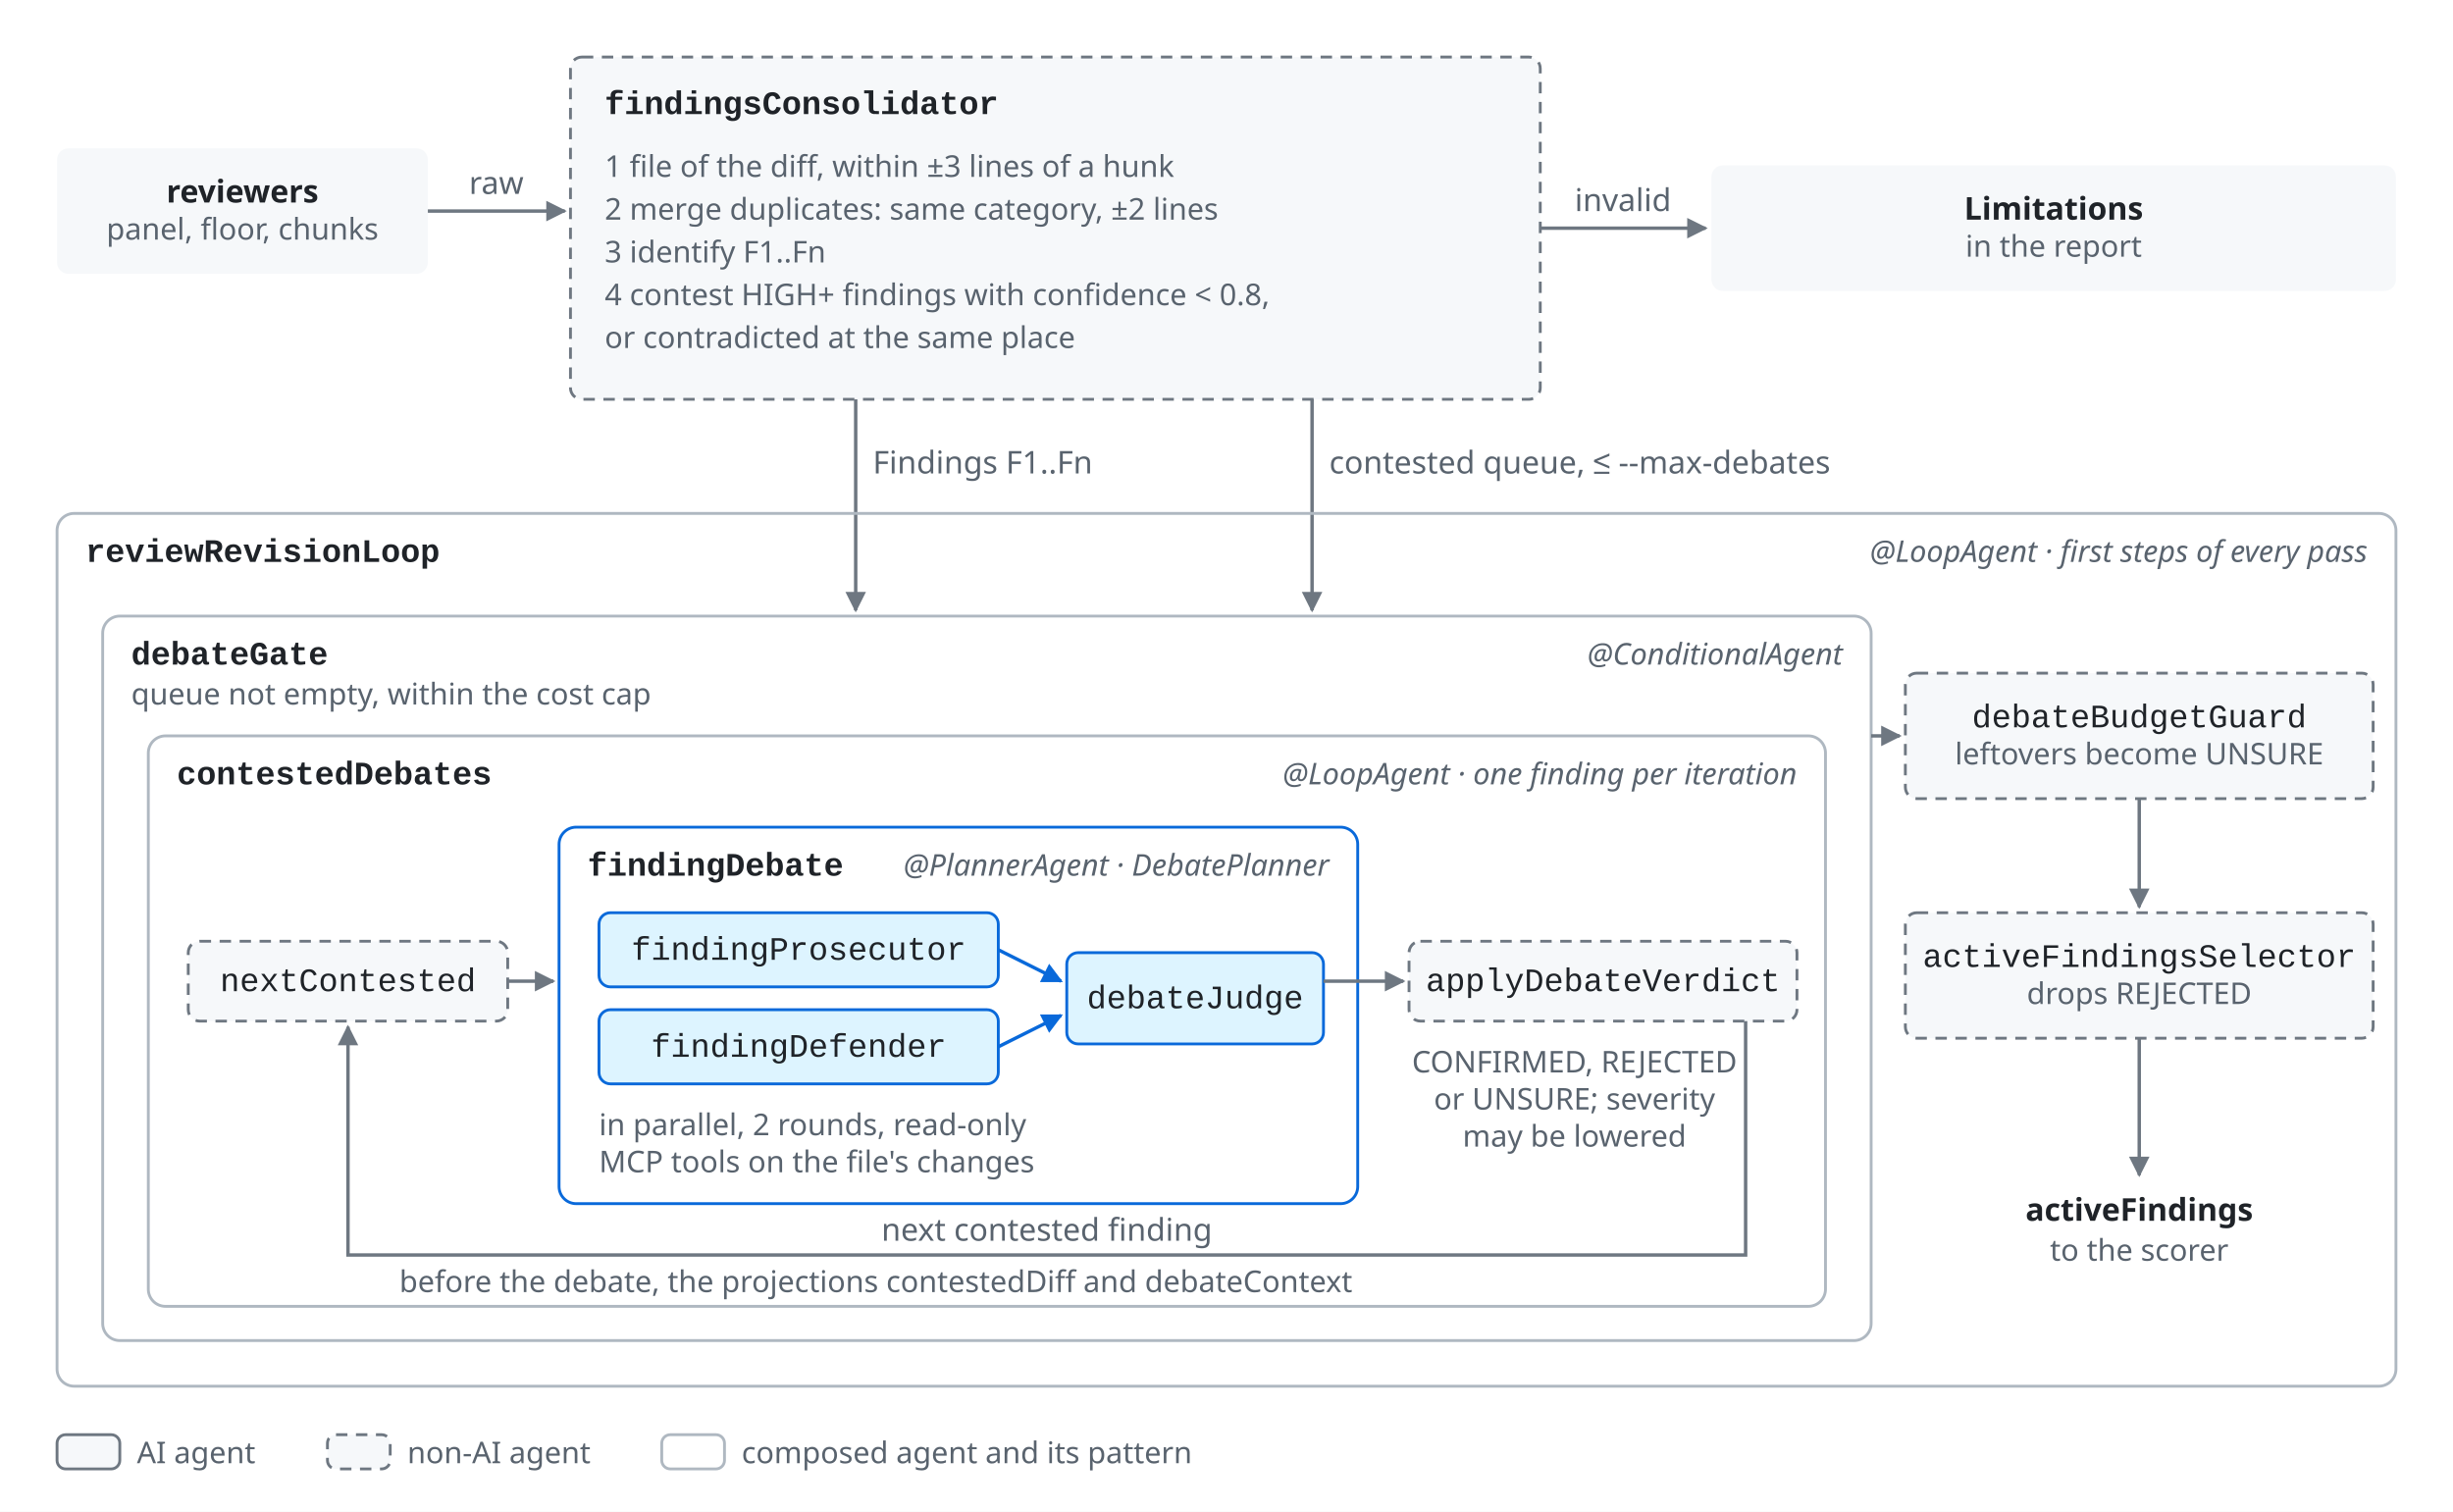
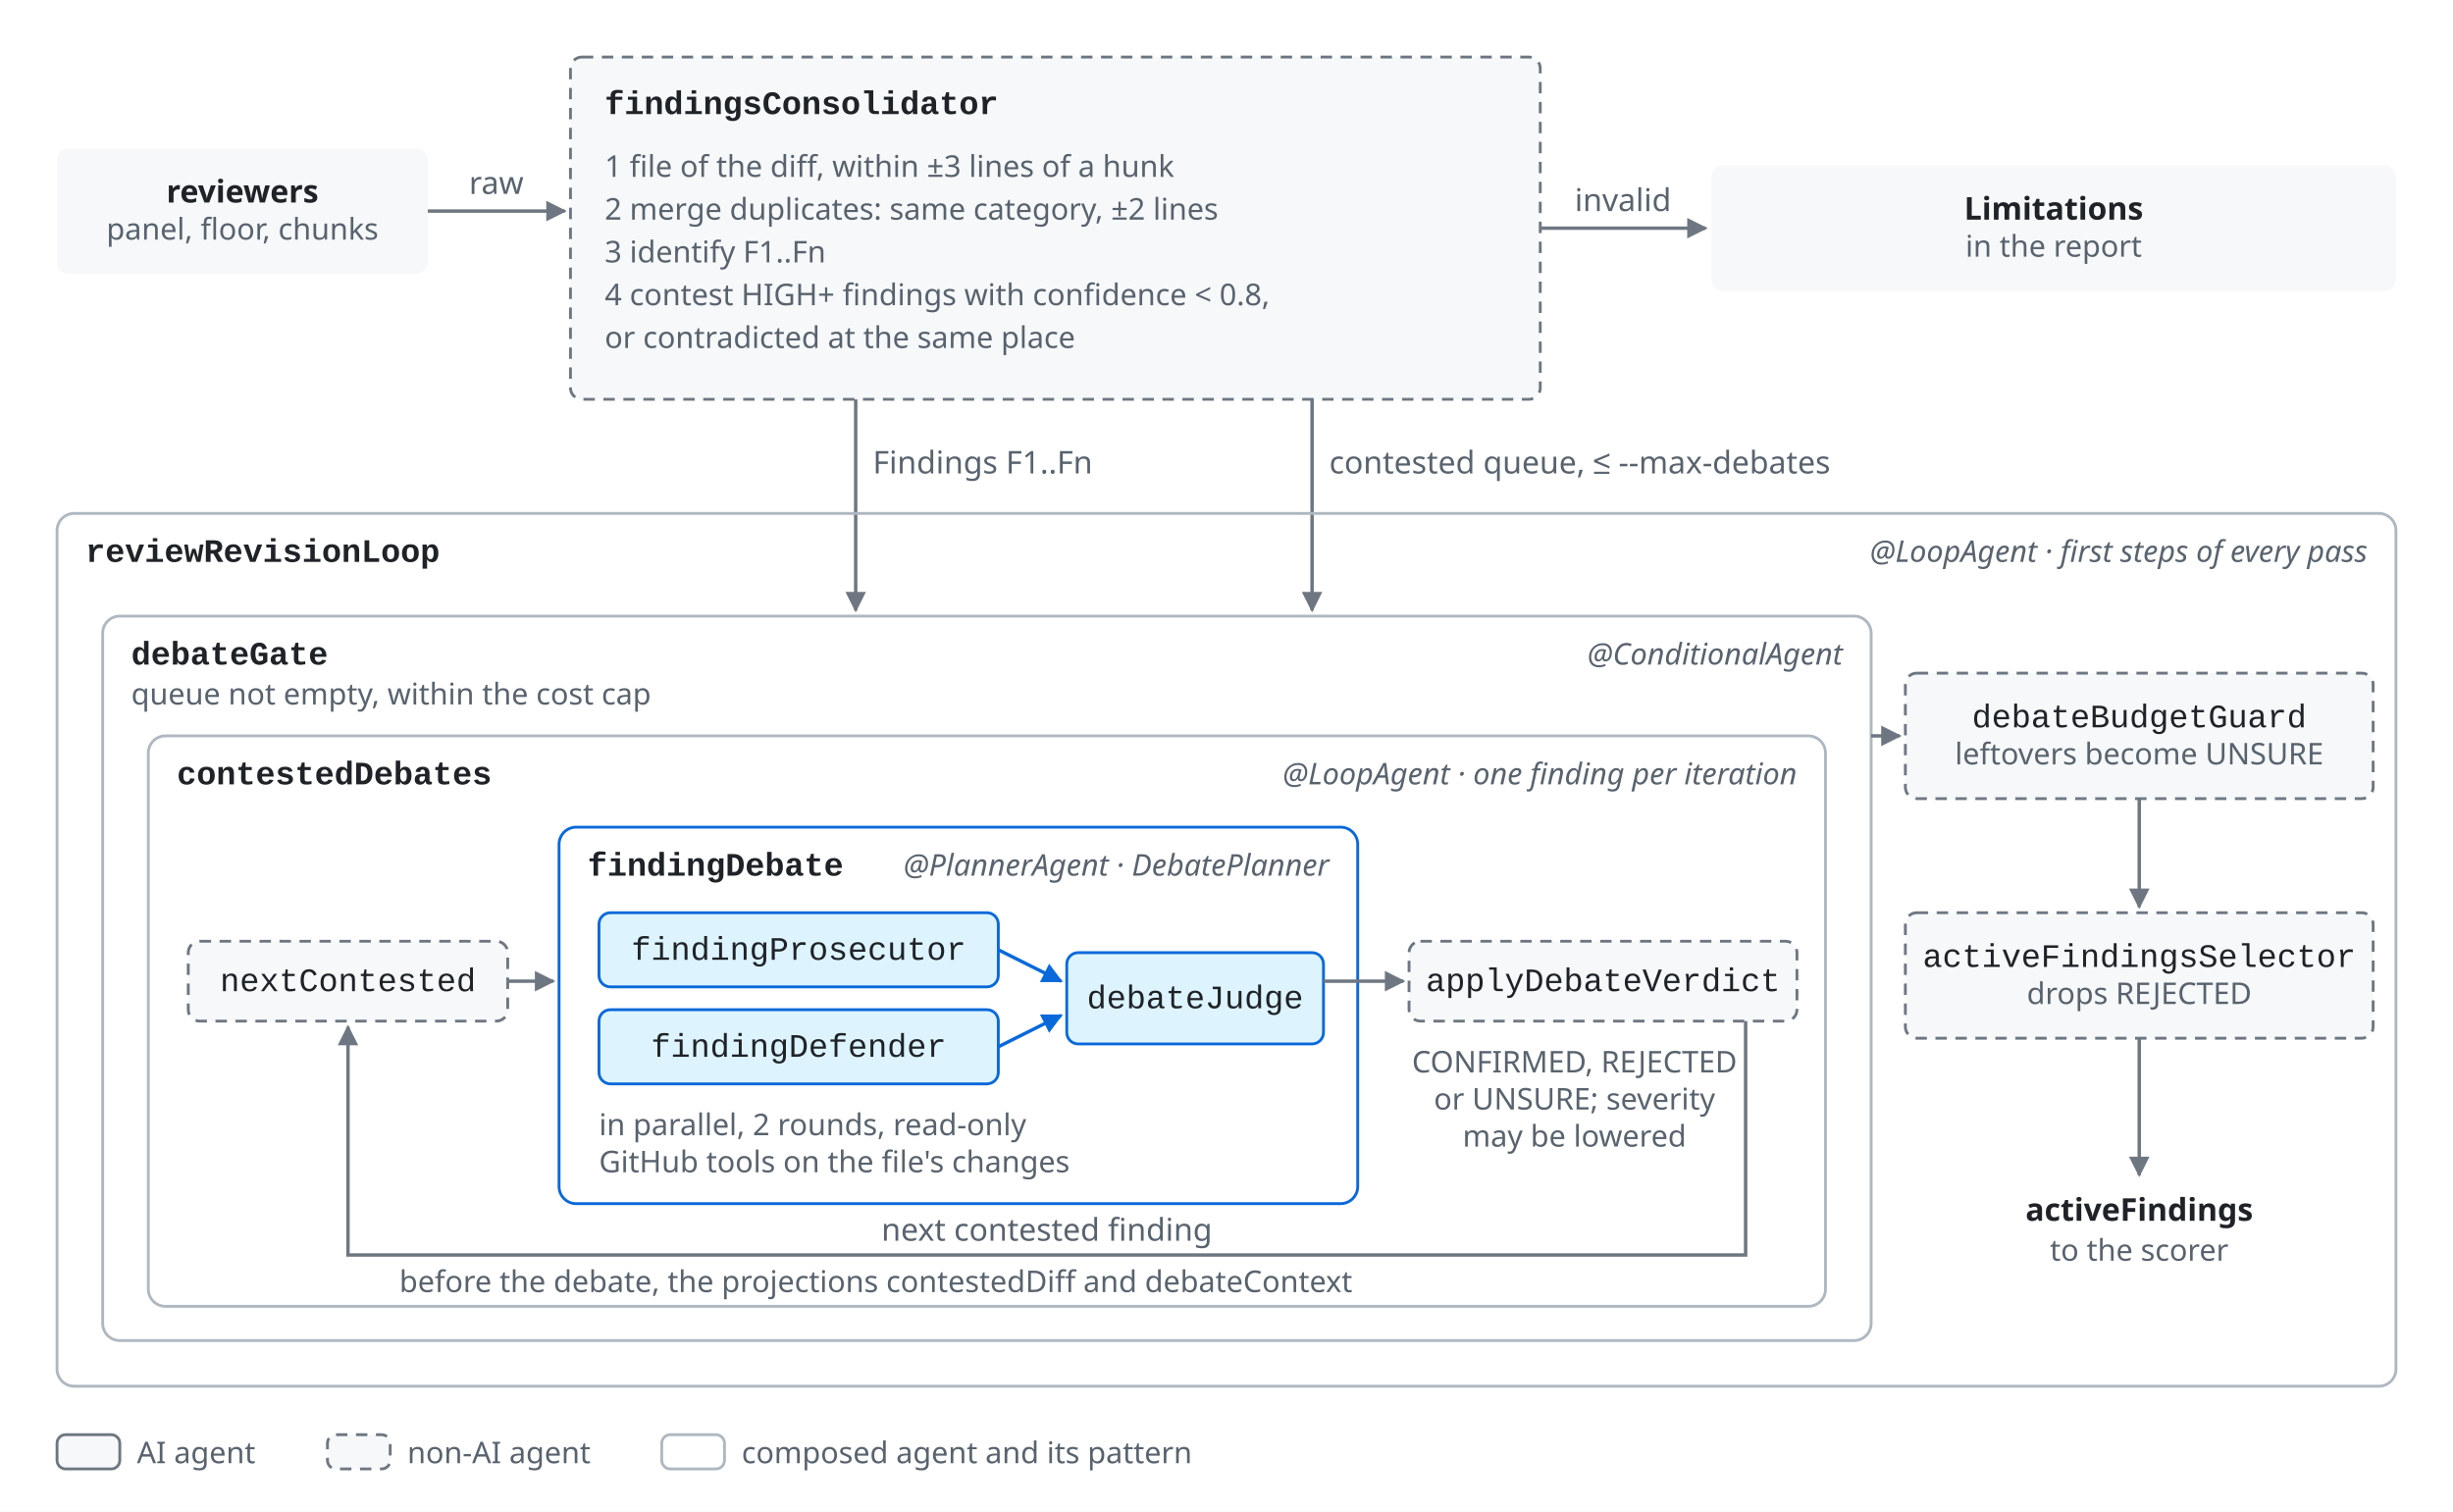
<svg xmlns="http://www.w3.org/2000/svg" viewBox="0 0 860 530" width="860" height="530" role="img" aria-label="Findings: findingsConsolidator validates the location of every raw finding, merges duplicates, numbers them and queues the doubtful ones; in each pass of reviewRevisionLoop, debateGate runs contestedDebates over the queue, where findingDebate, a planner agent with the DebatePlanner, lets a prosecutor and a defender argue with read-only tools before the judge decides; debateBudgetGuard marks what is left as unsure and activeFindingsSelector drops rejected findings.">
  <style>
.bg{fill:#ffffff}
text{font-family:-apple-system,BlinkMacSystemFont,"Segoe UI","Noto Sans",Helvetica,Arial,sans-serif;font-size:11px;fill:#1f2328}
.n{font-family:ui-monospace,SFMono-Regular,"SF Mono",Menlo,Consolas,"Liberation Mono",monospace;font-size:11.5px}
.h{font-weight:600}
.r{font-weight:400}
.s,.p,.l{fill:#59636e}
.s{font-size:10.5px}
.p{font-style:italic;font-size:10.5px}
.k{font-size:10px;letter-spacing:.08em;fill:#59636e;font-weight:600}
.box{fill:#f6f8fa;stroke:#6e7781}
.code{stroke-dasharray:4 3}
.grp{fill:none;stroke:#afb8c1}
.lane{fill:#f6f8fa;stroke:none}
.ghost{fill:none;stroke-dasharray:3 3}
.e{fill:none;stroke:#6e7781;stroke-width:1.2}
.ah{fill:#6e7781}
.acc.box{fill:#ddf4ff;stroke:#0969da}
.acc.grp,.acc.ghost,.acc.e{stroke:#0969da}
.acc.ghost{fill:none}
.acc.ah,text.acc{fill:#0969da}
@media (prefers-color-scheme:dark){
.bg{fill:#0d1117}
text{fill:#e6edf3}
.s,.p,.l,.k{fill:#9198a1}
.box{fill:#161b22;stroke:#8b949e}
.grp{stroke:#3d444d}
.lane{fill:#151b23}
.e{stroke:#8b949e}
.ah{fill:#8b949e}
.acc.box{fill:#0f2541;stroke:#4493f8}
.acc.grp,.acc.ghost,.acc.e{stroke:#4493f8}
.acc.ah,text.acc{fill:#4493f8}
.acc.ghost{fill:none}
}
</style>
  <defs>
    <marker id="a" viewBox="0 0 10 10" refX="9" refY="5" markerWidth="6" markerHeight="6" orient="auto-start-reverse">
      <path d="M0,0L10,5L0,10z" class="ah" />
    </marker>
    <marker id="aa" viewBox="0 0 10 10" refX="9" refY="5" markerWidth="6" markerHeight="6" orient="auto-start-reverse">
      <path d="M0,0L10,5L0,10z" class="ah acc" />
    </marker>
  </defs>
  <rect width="860" height="530" class="bg" />
  <rect x="20" y="52" width="130" height="44" rx="4" class="lane" />
  <text x="85" y="71" class="h" text-anchor="middle">reviewers</text>
  <text x="85" y="84" class="s" text-anchor="middle">panel, floor, chunks</text>
  <rect x="200" y="20" width="340" height="120" rx="4" class="box code" />
  <text x="212" y="40" class="n h">findingsConsolidator</text>
  <text x="212" y="62" class="s">1  file of the diff, within ±3 lines of a hunk</text>
  <text x="212" y="77" class="s">2  merge duplicates: same category, ±2 lines</text>
  <text x="212" y="92" class="s">3  identify F1..Fn</text>
  <text x="212" y="107" class="s">4  contest HIGH+ findings with confidence &lt; 0.8,</text>
  <text x="212" y="122" class="s">    or contradicted at the same place</text>
  <polyline points="150,74 198,74" class="e" marker-end="url(#a)" />
  <text x="174" y="68" class="l" text-anchor="middle">raw</text>
  <rect x="600" y="58" width="240" height="44" rx="4" class="lane" />
  <text x="720" y="77" class="h" text-anchor="middle">Limitations</text>
  <text x="720" y="90" class="s" text-anchor="middle">in the report</text>
  <polyline points="540,80 598,80" class="e" marker-end="url(#a)" />
  <text x="569" y="74" class="l" text-anchor="middle">invalid</text>
  <polyline points="300,140 300,214" class="e" marker-end="url(#a)" />
  <text x="306" y="166" class="l">Findings F1..Fn</text>
  <polyline points="460,140 460,214" class="e" marker-end="url(#a)" />
  <text x="466" y="166" class="l">contested queue, ≤ --max-debates</text>
  <rect x="20" y="180" width="820" height="306" rx="6" class="grp" />
  <text x="30" y="197" class="n h">reviewRevisionLoop</text>
  <text x="830" y="197" class="p" text-anchor="end">@LoopAgent · first steps of every pass</text>
  <rect x="36" y="216" width="620" height="254" rx="6" class="grp" />
  <text x="46" y="233" class="n h">debateGate</text>
  <text x="646" y="233" class="p" text-anchor="end">@ConditionalAgent</text>
  <text x="46" y="247" class="s">queue not empty, within the cost cap</text>
  <rect x="52" y="258" width="588" height="200" rx="6" class="grp" />
  <text x="62" y="275" class="n h">contestedDebates</text>
  <text x="630" y="275" class="p" text-anchor="end">@LoopAgent · one finding per iteration</text>
  <rect x="66" y="330" width="112" height="28" rx="4" class="box code" />
  <text x="122" y="347.5" class="n" text-anchor="middle">nextContested</text>
  <text x="140" y="453" class="s">before the debate, the projections contestedDiff and debateContext</text>
  <rect x="196" y="290" width="280" height="132" rx="6" class="grp acc" />
  <text x="206" y="307" class="n h">findingDebate</text>
  <text x="466" y="307" class="p" text-anchor="end">@PlannerAgent · DebatePlanner</text>
  <rect x="210" y="320" width="140" height="26" rx="4" class="box acc" />
  <text x="280" y="336.5" class="n" text-anchor="middle">findingProsecutor</text>
  <rect x="210" y="354" width="140" height="26" rx="4" class="box acc" />
  <text x="280" y="370.5" class="n" text-anchor="middle">findingDefender</text>
  <text x="210" y="398" class="s">in parallel, 2 rounds, read-only</text>
-   <text x="210" y="411" class="s">MCP tools on the file's changes</text>
+   <text x="210" y="411" class="s">GitHub tools on the file's changes</text>
  <rect x="374" y="334" width="90" height="32" rx="4" class="box acc" />
  <text x="419" y="353.5" class="n" text-anchor="middle">debateJudge</text>
  <polyline points="350,333 372,344" class="e acc" marker-end="url(#aa)" />
  <polyline points="350,367 372,356" class="e acc" marker-end="url(#aa)" />
  <rect x="494" y="330" width="136" height="28" rx="4" class="box code" />
  <text x="562" y="347.5" class="n" text-anchor="middle">applyDebateVerdict</text>
  <polyline points="178,344 194,344" class="e" marker-end="url(#a)" />
  <polyline points="464,344 492,344" class="e" marker-end="url(#a)" />
  <text x="552" y="376" class="s" text-anchor="middle">CONFIRMED, REJECTED</text>
  <text x="552" y="389" class="s" text-anchor="middle">or UNSURE; severity</text>
  <text x="552" y="402" class="s" text-anchor="middle">may be lowered</text>
  <polyline points="612,358 612,440 122,440 122,360" class="e" marker-end="url(#a)" />
  <text x="367" y="435" class="l" text-anchor="middle">next contested finding</text>
  <rect x="668" y="236" width="164" height="44" rx="4" class="box code" />
  <text x="750" y="255" class="n" text-anchor="middle">debateBudgetGuard</text>
  <text x="750" y="268" class="s" text-anchor="middle">leftovers become UNSURE</text>
  <rect x="668" y="320" width="164" height="44" rx="4" class="box code" />
  <text x="750" y="339" class="n" text-anchor="middle">activeFindingsSelector</text>
  <text x="750" y="352" class="s" text-anchor="middle">drops REJECTED</text>
  <polyline points="656,258 666,258" class="e" marker-end="url(#a)" />
  <polyline points="750,280 750,318" class="e" marker-end="url(#a)" />
  <polyline points="750,364 750,412" class="e" marker-end="url(#a)" />
  <text x="750" y="428" class="h" text-anchor="middle">activeFindings</text>
  <text x="750" y="442" class="s" text-anchor="middle">to the scorer</text>
  <rect x="20" y="503" width="22" height="12" rx="3" class="box" />
  <text x="48" y="513" class="s">AI agent</text>
  <rect x="114.8" y="503" width="22" height="12" rx="3" class="box code" />
  <text x="142.8" y="513" class="s">non-AI agent</text>
  <rect x="232" y="503" width="22" height="12" rx="3" class="grp" />
  <text x="260" y="513" class="s">composed agent and its pattern</text>
</svg>
